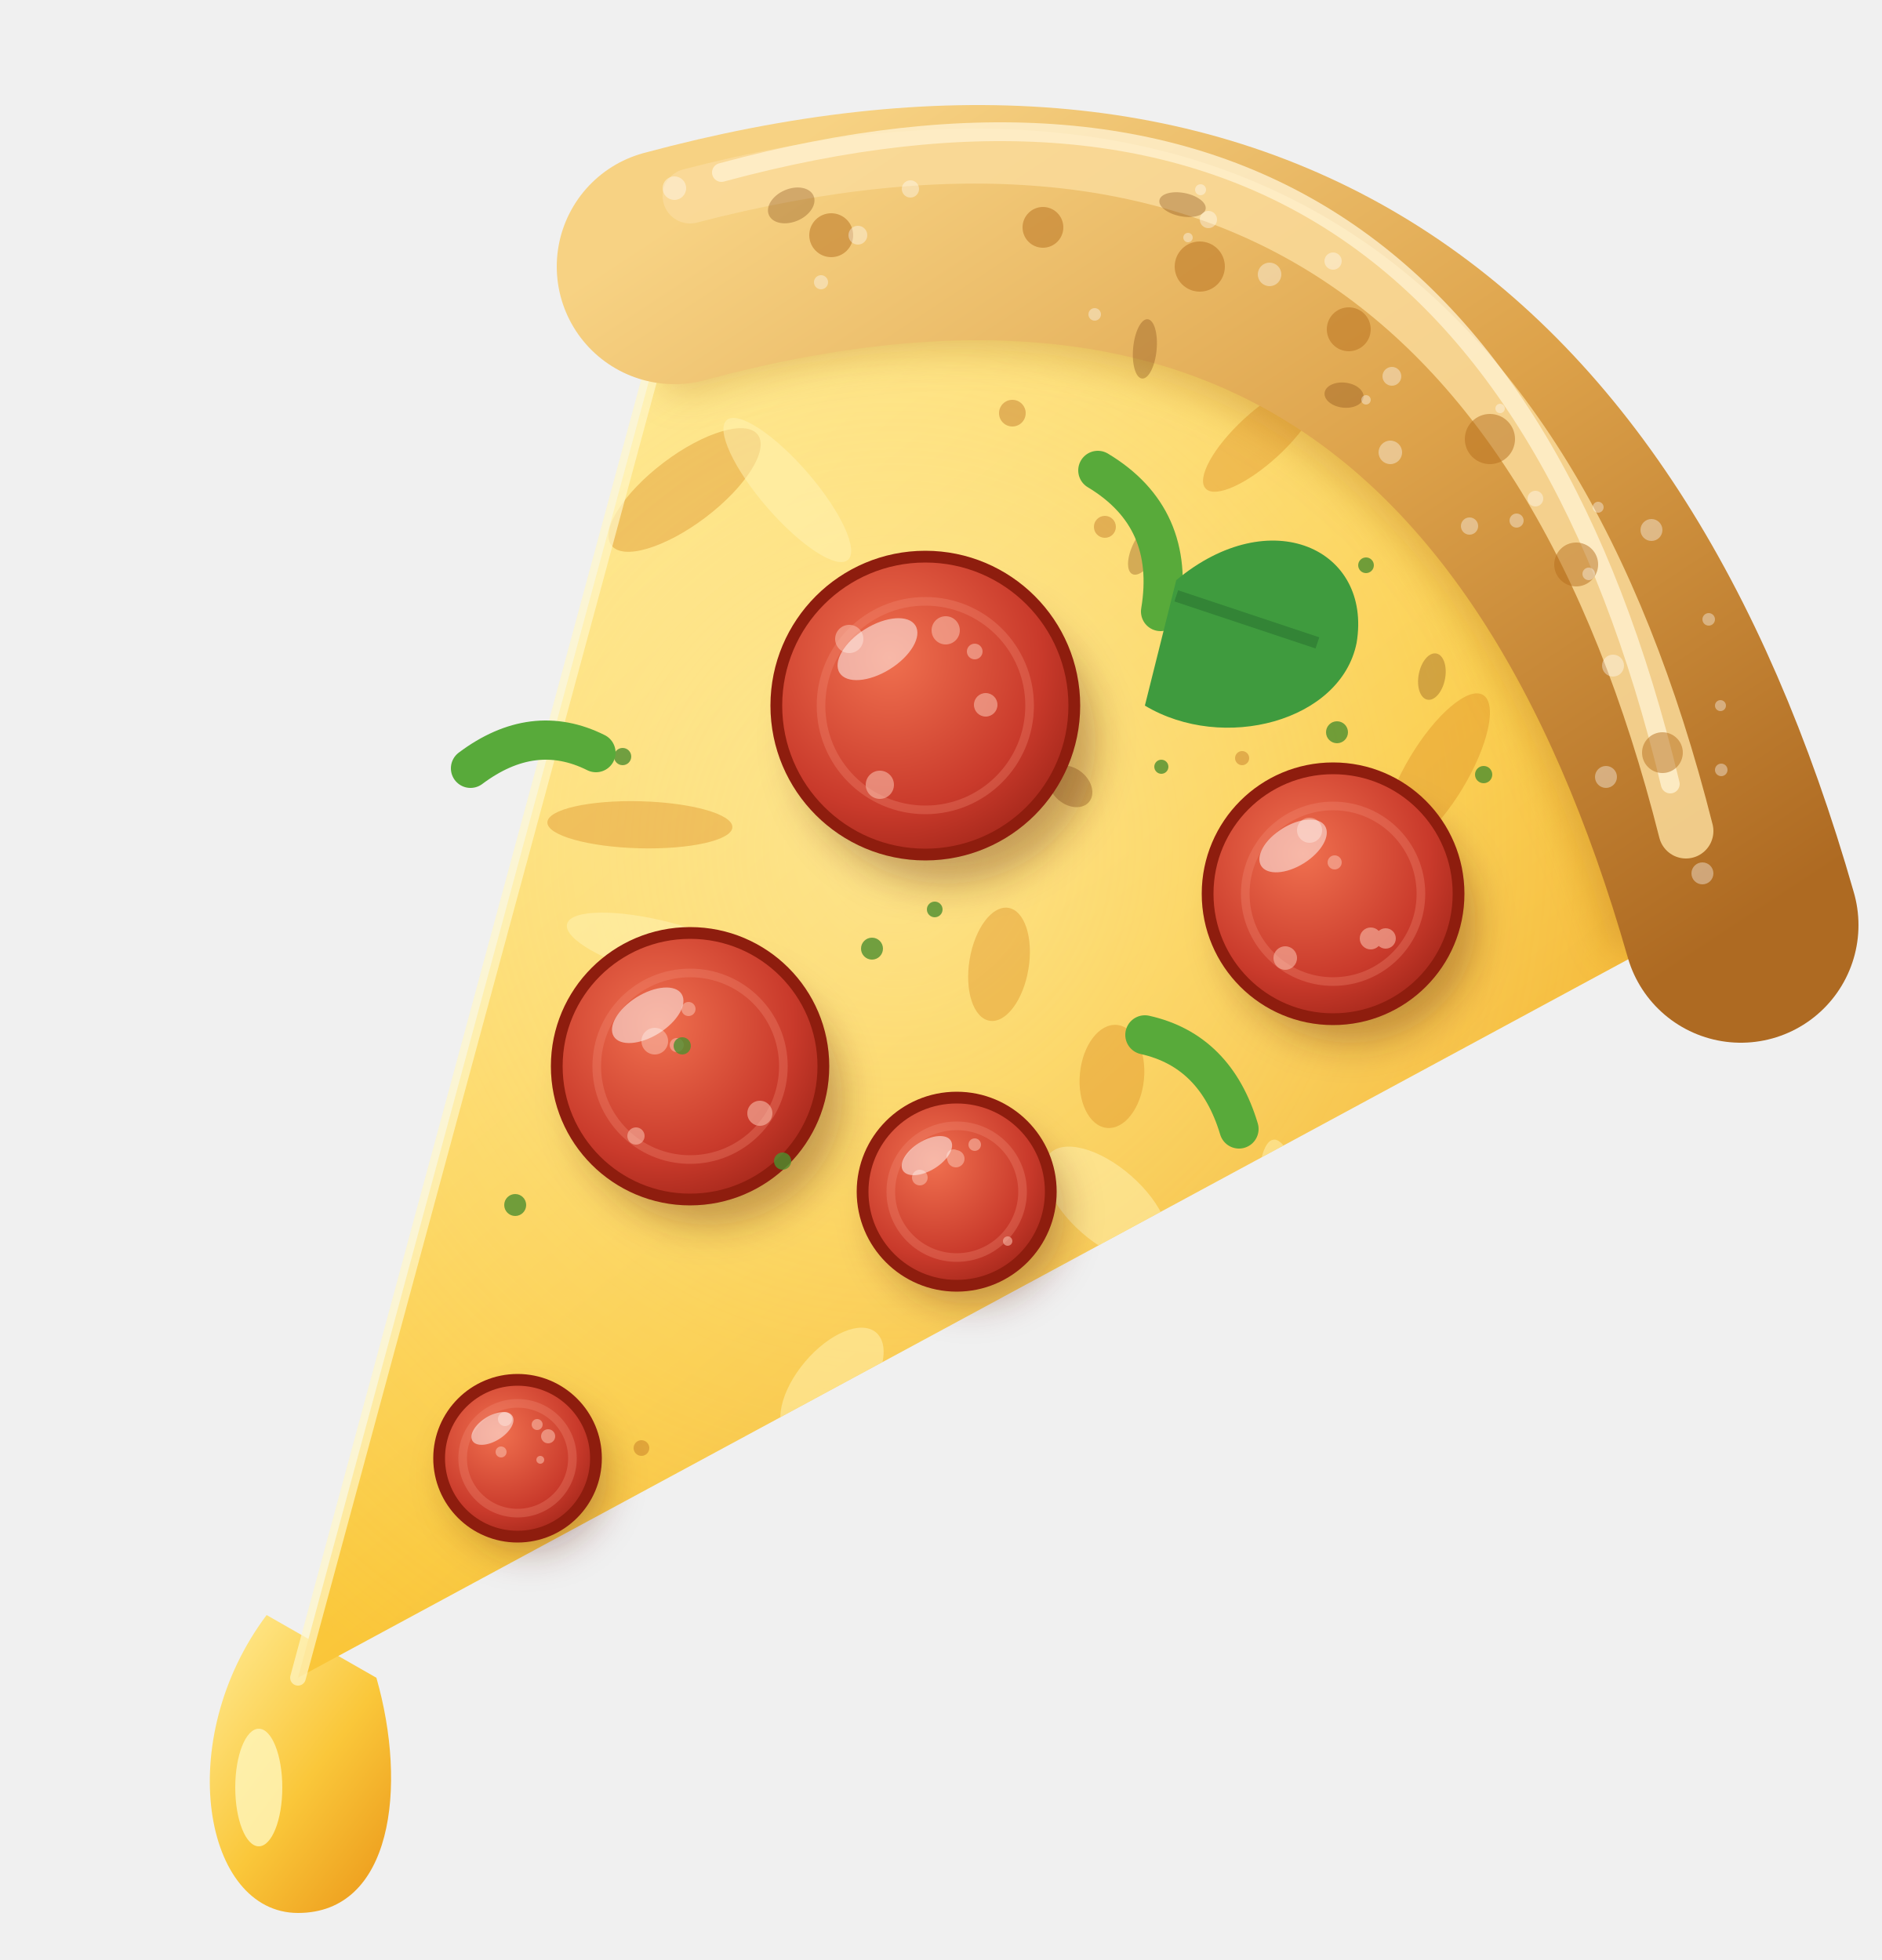
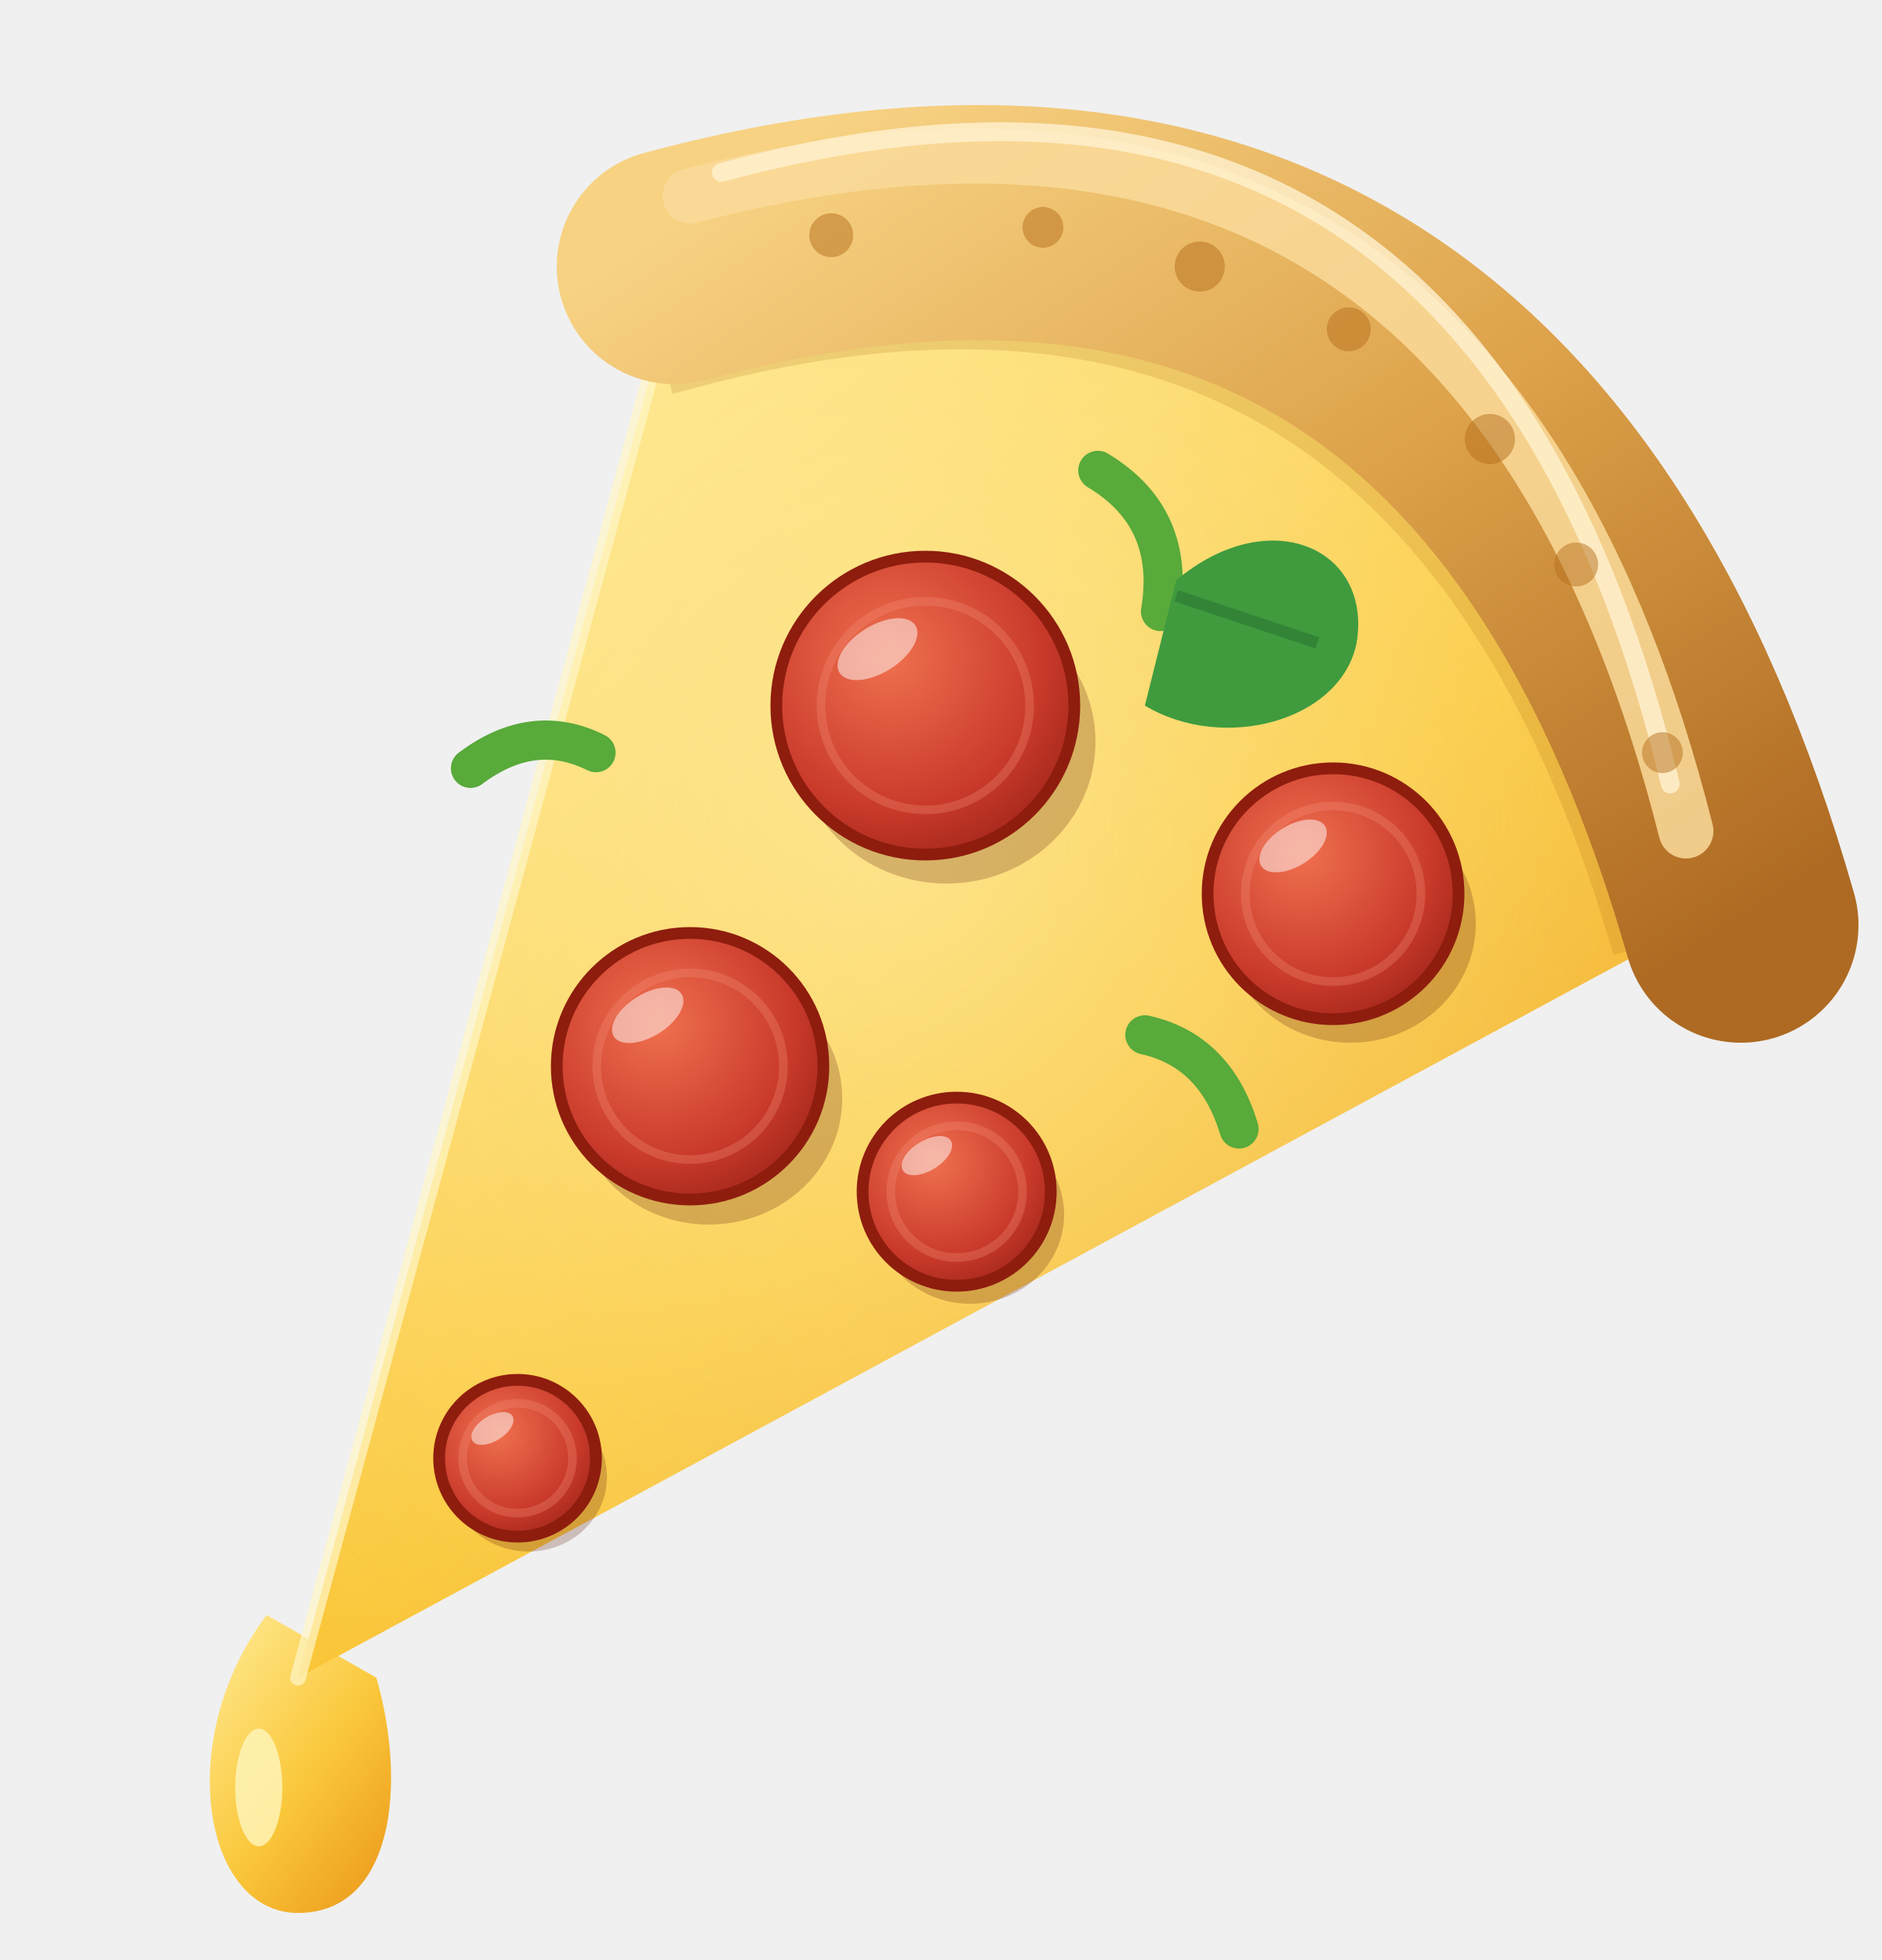
<svg xmlns="http://www.w3.org/2000/svg" viewBox="0 0 240 250" width="240" height="250" role="img" aria-label="Slice of pepperoni pizza">
  <defs>
    <linearGradient id="pz-cheese" x1="0.1" y1="0" x2="0.9" y2="1">
      <stop offset="0" stop-color="#FFE98F" />
      <stop offset="0.55" stop-color="#FAC73A" />
      <stop offset="1" stop-color="#EC9A1B" />
    </linearGradient>
    <radialGradient id="pz-melt" cx="0.42" cy="0.42" r="0.6">
      <stop offset="0" stop-color="#FFF6C2" stop-opacity="0.5" />
      <stop offset="1" stop-color="#FFF6C2" stop-opacity="0" />
    </radialGradient>
    <linearGradient id="pz-crust" x1="0" y1="0" x2="1" y2="1">
      <stop offset="0" stop-color="#F7D283" />
      <stop offset="0.5" stop-color="#DDA24A" />
      <stop offset="1" stop-color="#AE6A22" />
    </linearGradient>
    <radialGradient id="pz-pep" cx="0.38" cy="0.34" r="0.78">
      <stop offset="0" stop-color="#F0704F" />
      <stop offset="0.65" stop-color="#C93A2B" />
      <stop offset="1" stop-color="#9A2216" />
    </radialGradient>
    <clipPath id="pz-clip">
      <path d="M38 214 84 44Q182 16 212 120Z" />
    </clipPath>
-     <filter id="pz-soft" x="-40%" y="-40%" width="180%" height="180%">
-       <feGaussianBlur stdDeviation="2.4" />
-     </filter>
  </defs>
  <path d="M34 206c-12 16-8 38 4 38 12 0 14-16 10-30Z" fill="url(#pz-cheese)" />
  <ellipse cx="33" cy="228" rx="3" ry="7.5" fill="#FFF6BD" opacity="0.8" />
  <path d="M38 214 84 44Q182 16 212 120Z" fill="url(#pz-cheese)" />
  <g clip-path="url(#pz-clip)">
    <rect x="30" y="20" width="200" height="210" fill="url(#pz-melt)" />
-     <g fill="#D98A1E" opacity="0.38">
-       <ellipse cx="160.8" cy="55.8" rx="9.6" ry="3.2" transform="rotate(137.3 160.8 55.8)" />
-       <ellipse cx="127.4" cy="123" rx="7.3" ry="3.8" transform="rotate(99.5 127.4 123)" />
-       <ellipse cx="87.3" cy="62.5" rx="11.7" ry="4.4" transform="rotate(142.9 87.3 62.5)" />
-       <ellipse cx="183.2" cy="98.5" rx="11.5" ry="3.9" transform="rotate(121 183.2 98.5)" />
-       <ellipse cx="133.7" cy="174.8" rx="10.3" ry="3" transform="rotate(157.9 133.7 174.8)" />
-       <ellipse cx="103.5" cy="190.5" rx="12.2" ry="4.3" transform="rotate(128.6 103.5 190.5)" />
-       <ellipse cx="81.6" cy="105.2" rx="11.8" ry="3" transform="rotate(1.5 81.6 105.2)" />
-       <ellipse cx="127" cy="179.5" rx="10.8" ry="5" transform="rotate(141.5 127 179.5)" />
-       <ellipse cx="141.8" cy="137.3" rx="6.6" ry="4.1" transform="rotate(95.6 141.8 137.3)" />
-       <ellipse cx="177.4" cy="111.9" rx="9.7" ry="4.5" transform="rotate(102.8 177.4 111.9)" />
-       <ellipse cx="168.7" cy="178.3" rx="11.3" ry="4.1" transform="rotate(124 168.7 178.3)" />
-     </g>
-     <g fill="#FFF3B5" opacity="0.5">
-       <ellipse cx="152.8" cy="160.5" rx="8.3" ry="4.2" transform="rotate(15.3 152.8 160.5)" />
-       <ellipse cx="141.1" cy="153.6" rx="9.7" ry="4.8" transform="rotate(41.3 141.1 153.6)" />
-       <ellipse cx="163.6" cy="156.3" rx="11" ry="3" transform="rotate(83.8 163.6 156.3)" />
-       <ellipse cx="106.1" cy="176.6" rx="8.7" ry="4.5" transform="rotate(130.2 106.1 176.6)" />
-       <ellipse cx="100.4" cy="62.5" rx="11.8" ry="3.4" transform="rotate(49.1 100.4 62.5)" />
-       <ellipse cx="84.8" cy="121.1" rx="12.9" ry="3.5" transform="rotate(14.6 84.8 121.1)" />
-     </g>
-     <path d="M84 44Q182 16 212 120" fill="none" stroke="#A9620F" stroke-width="13" opacity="0.3" filter="url(#pz-soft)" />
-     <g fill="#B8681A" opacity="0.4">
-       <circle cx="81.8" cy="184.7" r="1" />
-       <circle cx="181.5" cy="163" r="1.5" />
-       <circle cx="92" cy="196.3" r="1" />
-       <circle cx="151.2" cy="158.7" r="1.4" />
-       <circle cx="95.3" cy="199.4" r="1.2" />
-       <circle cx="166.8" cy="149.1" r="1.2" />
-       <circle cx="135.7" cy="192.6" r="1.7" />
-       <circle cx="122.9" cy="188.5" r="1.1" />
-       <circle cx="158.4" cy="96.7" r="0.9" />
-       <circle cx="190.2" cy="74.8" r="1.4" />
-       <circle cx="129.1" cy="52.7" r="1.7" />
-       <circle cx="162.6" cy="73.5" r="1" />
-       <circle cx="128.2" cy="92.6" r="1.5" />
-       <circle cx="96.7" cy="134.1" r="1.8" />
-       <circle cx="140.9" cy="67.2" r="1.4" />
-       <circle cx="102.1" cy="131.2" r="1.6" />
-     </g>
+     <g fill="#D98A1E" opacity="0.38" />
+     <g fill="#FFF3B5" opacity="0.5" />
+     <path d="M84 44Q182 16 212 120" fill="none" stroke="#A9620F" stroke-width="13" opacity="0.18" />
+     <g fill="#B8681A" opacity="0.4" />
  </g>
  <path d="M38 214 84 44" fill="none" stroke="#FFF6C8" stroke-width="2" stroke-linecap="round" opacity="0.7" />
  <path d="M86 34Q190 6 222 118" fill="none" stroke="url(#pz-crust)" stroke-width="30" stroke-linecap="round" />
  <path d="M88 25Q188-1 215 106" fill="none" stroke="#FADB9A" stroke-width="7" stroke-linecap="round" opacity="0.85" />
  <path d="M92 22Q188-4 213 100" fill="none" stroke="#FFF1CF" stroke-width="2.4" stroke-linecap="round" opacity="0.8" />
  <g fill="#B66D1C" opacity="0.5">
    <circle cx="106" cy="30" r="2.8" />
    <circle cx="133" cy="29" r="2.6" />
    <circle cx="153" cy="34" r="3.2" />
    <circle cx="172" cy="42" r="2.8" />
    <circle cx="190" cy="56" r="3.2" />
    <circle cx="201" cy="72" r="2.8" />
    <circle cx="212" cy="96" r="2.6" />
  </g>
-   <g fill="#7A3F0E" opacity="0.32">
-     <ellipse cx="171.4" cy="50.4" rx="2.5" ry="1.6" transform="rotate(6.6 171.4 50.4)" />
-     <ellipse cx="100.9" cy="26.2" rx="3.1" ry="2.1" transform="rotate(156.7 100.9 26.2)" />
-     <ellipse cx="182.6" cy="86.3" rx="3" ry="1.7" transform="rotate(100.9 182.6 86.3)" />
-     <ellipse cx="146" cy="70" rx="3.6" ry="1.6" transform="rotate(116.4 146 70)" />
-     <ellipse cx="154.7" cy="77" rx="3.1" ry="1.6" transform="rotate(134.3 154.7 77)" />
-     <ellipse cx="150.8" cy="26.1" rx="3" ry="1.5" transform="rotate(11 150.8 26.1)" />
-     <ellipse cx="136.5" cy="100.3" rx="3.1" ry="2.3" transform="rotate(39.7 136.5 100.3)" />
-     <ellipse cx="146" cy="44.5" rx="3.8" ry="1.5" transform="rotate(95.4 146 44.5)" />
-   </g>
-   <g fill="#fff" opacity="0.38">
-     <circle cx="86" cy="24" r="1.5" />
-     <circle cx="195.8" cy="63.6" r="1" />
-     <circle cx="170" cy="33.3" r="1.1" />
-     <circle cx="203.8" cy="64.7" r="0.7" />
-     <circle cx="202.6" cy="73.2" r="0.8" />
-     <circle cx="154.1" cy="28" r="1.1" />
-     <circle cx="139.6" cy="40.1" r="0.8" />
-     <circle cx="219.4" cy="90" r="0.7" />
-     <circle cx="116.1" cy="24.1" r="1.1" />
-     <circle cx="210.6" cy="67.6" r="1.4" />
-     <circle cx="177.5" cy="48" r="1.2" />
-     <circle cx="217.1" cy="111.4" r="1.4" />
-     <circle cx="217.9" cy="79" r="0.8" />
-     <circle cx="151.5" cy="30.3" r="0.6" />
-     <circle cx="104.7" cy="36" r="0.9" />
-     <circle cx="161.9" cy="35" r="1.5" />
-     <circle cx="193.4" cy="66.4" r="0.9" />
-     <circle cx="153.1" cy="24.2" r="0.7" />
-     <circle cx="219.5" cy="98.2" r="0.8" />
-     <circle cx="191.3" cy="52.1" r="0.6" />
-     <circle cx="187.4" cy="67.1" r="1.1" />
-     <circle cx="205.7" cy="84.9" r="1.4" />
-     <circle cx="109.4" cy="30" r="1.2" />
-     <circle cx="204.8" cy="99.1" r="1.4" />
-     <circle cx="177.3" cy="57.7" r="1.5" />
-     <circle cx="174.2" cy="51" r="0.6" />
-   </g>
-   <g filter="url(#pz-soft)" fill="#5A1A0A" opacity="0.34">
+   <g fill="#7A3F0E" opacity="0.32" />
+   <g fill="#fff" opacity="0.38" />
+   <g fill="#5A1A0A" opacity="0.24">
    <ellipse cx="120.7" cy="94.6" rx="19" ry="18.1" />
    <ellipse cx="172.2" cy="117.8" rx="16" ry="15.2" />
    <ellipse cx="90.4" cy="140.1" rx="17" ry="16.1" />
    <ellipse cx="123.7" cy="154.9" rx="12" ry="11.4" />
    <ellipse cx="67.4" cy="188.4" rx="10" ry="9.5" />
  </g>
  <circle cx="118" cy="90" r="19" fill="url(#pz-pep)" stroke="#8E1D0E" stroke-width="1.5" />
  <circle cx="118" cy="90" r="13.3" fill="none" stroke="#F4907A" stroke-width="1.1" opacity="0.3" />
-   <g fill="#F9B9A6" opacity="0.6">
-     <circle cx="108.3" cy="81.5" r="1.8" />
-     <circle cx="125.7" cy="89.9" r="1.5" />
-     <circle cx="120.6" cy="80.4" r="1.8" />
-     <circle cx="124.3" cy="83.1" r="1" />
-     <circle cx="112.2" cy="100.1" r="1.8" />
-   </g>
+   <g fill="#F9B9A6" opacity="0.6" />
  <ellipse cx="111.9" cy="82.8" rx="5.7" ry="3" transform="rotate(-32 111.9 82.8)" fill="#fff" opacity="0.5" />
  <circle cx="170" cy="114" r="16" fill="url(#pz-pep)" stroke="#8E1D0E" stroke-width="1.5" />
  <circle cx="170" cy="114" r="11.2" fill="none" stroke="#F4907A" stroke-width="1.1" opacity="0.3" />
-   <g fill="#F9B9A6" opacity="0.6">
-     <circle cx="176.7" cy="119.7" r="1.3" />
-     <circle cx="163.9" cy="122.2" r="1.5" />
-     <circle cx="167" cy="105.9" r="1.6" />
-     <circle cx="174.8" cy="119.7" r="1.4" />
-     <circle cx="170.2" cy="110" r="0.9" />
-   </g>
+   <g fill="#F9B9A6" opacity="0.6" />
  <ellipse cx="164.9" cy="107.9" rx="4.8" ry="2.6" transform="rotate(-32 164.9 107.9)" fill="#fff" opacity="0.5" />
  <circle cx="88" cy="136" r="17" fill="url(#pz-pep)" stroke="#8E1D0E" stroke-width="1.5" />
  <circle cx="88" cy="136" r="11.9" fill="none" stroke="#F4907A" stroke-width="1.1" opacity="0.3" />
-   <g fill="#F9B9A6" opacity="0.6">
-     <circle cx="86.3" cy="133.3" r="0.9" />
-     <circle cx="96.9" cy="142" r="1.6" />
-     <circle cx="83.5" cy="132.8" r="1.7" />
-     <circle cx="87.8" cy="128.7" r="0.9" />
-     <circle cx="81.1" cy="144.9" r="1.1" />
-   </g>
+   <g fill="#F9B9A6" opacity="0.6" />
  <ellipse cx="82.6" cy="129.5" rx="5.1" ry="2.7" transform="rotate(-32 82.6 129.5)" fill="#fff" opacity="0.5" />
  <circle cx="122" cy="152" r="12" fill="url(#pz-pep)" stroke="#8E1D0E" stroke-width="1.5" />
  <circle cx="122" cy="152" r="8.4" fill="none" stroke="#F4907A" stroke-width="1.1" opacity="0.3" />
-   <g fill="#F9B9A6" opacity="0.6">
-     <circle cx="124.3" cy="146" r="0.8" />
-     <circle cx="117.3" cy="150.2" r="1" />
-     <circle cx="121.9" cy="147.8" r="1.1" />
-     <circle cx="128.5" cy="158.3" r="0.6" />
-     <circle cx="121.6" cy="147.5" r="0.9" />
-   </g>
+   <g fill="#F9B9A6" opacity="0.6" />
  <ellipse cx="118.2" cy="147.4" rx="3.6" ry="1.9" transform="rotate(-32 118.2 147.4)" fill="#fff" opacity="0.5" />
  <circle cx="66" cy="186" r="10" fill="url(#pz-pep)" stroke="#8E1D0E" stroke-width="1.5" />
  <circle cx="66" cy="186" r="7" fill="none" stroke="#F4907A" stroke-width="1.1" opacity="0.3" />
-   <g fill="#F9B9A6" opacity="0.6">
-     <circle cx="64.4" cy="181" r="0.9" />
-     <circle cx="69.9" cy="183.2" r="0.9" />
-     <circle cx="68.9" cy="186.2" r="0.5" />
-     <circle cx="63.9" cy="185.2" r="0.7" />
-     <circle cx="68.5" cy="181.7" r="0.7" />
-   </g>
+   <g fill="#F9B9A6" opacity="0.6" />
  <ellipse cx="62.8" cy="182.2" rx="3" ry="1.6" transform="rotate(-32 62.8 182.2)" fill="#fff" opacity="0.5" />
-   <g clip-path="url(#pz-clip)" fill="#4E8F2E" opacity="0.8">
-     <circle cx="119.2" cy="116" r="1" />
-     <circle cx="111.2" cy="121" r="1.4" />
-     <circle cx="189.2" cy="98.8" r="1.1" />
-     <circle cx="174.2" cy="72.1" r="1" />
-     <circle cx="148.1" cy="97.8" r="0.9" />
-     <circle cx="196.6" cy="75.1" r="1.2" />
-     <circle cx="181.7" cy="48.8" r="1.1" />
-     <circle cx="87" cy="133.4" r="1.1" />
-     <circle cx="65.7" cy="153.7" r="1.4" />
-     <circle cx="193.7" cy="150.3" r="1.2" />
-     <circle cx="79.4" cy="96.5" r="1.1" />
-     <circle cx="99.8" cy="148.1" r="1.1" />
-     <circle cx="112.2" cy="197.6" r="1.2" />
-     <circle cx="170.5" cy="93.4" r="1.4" />
-   </g>
+   <g clip-path="url(#pz-clip)" fill="#4E8F2E" opacity="0.8" />
  <g fill="none" stroke="#58AA3A" stroke-width="5" stroke-linecap="round">
    <path d="M140 60q10 6 8 18" />
    <path d="M146 132q9 2 12 12" />
    <path d="M60 98q8-6 16-2" />
  </g>
  <path d="M150 74c12-10 25-4 23 8-2 10-17 14-27 8Z" fill="#3F9B3E" />
  <path d="M150 76 168 82" stroke="#2D7A33" stroke-width="1.5" opacity="0.7" />
</svg>
